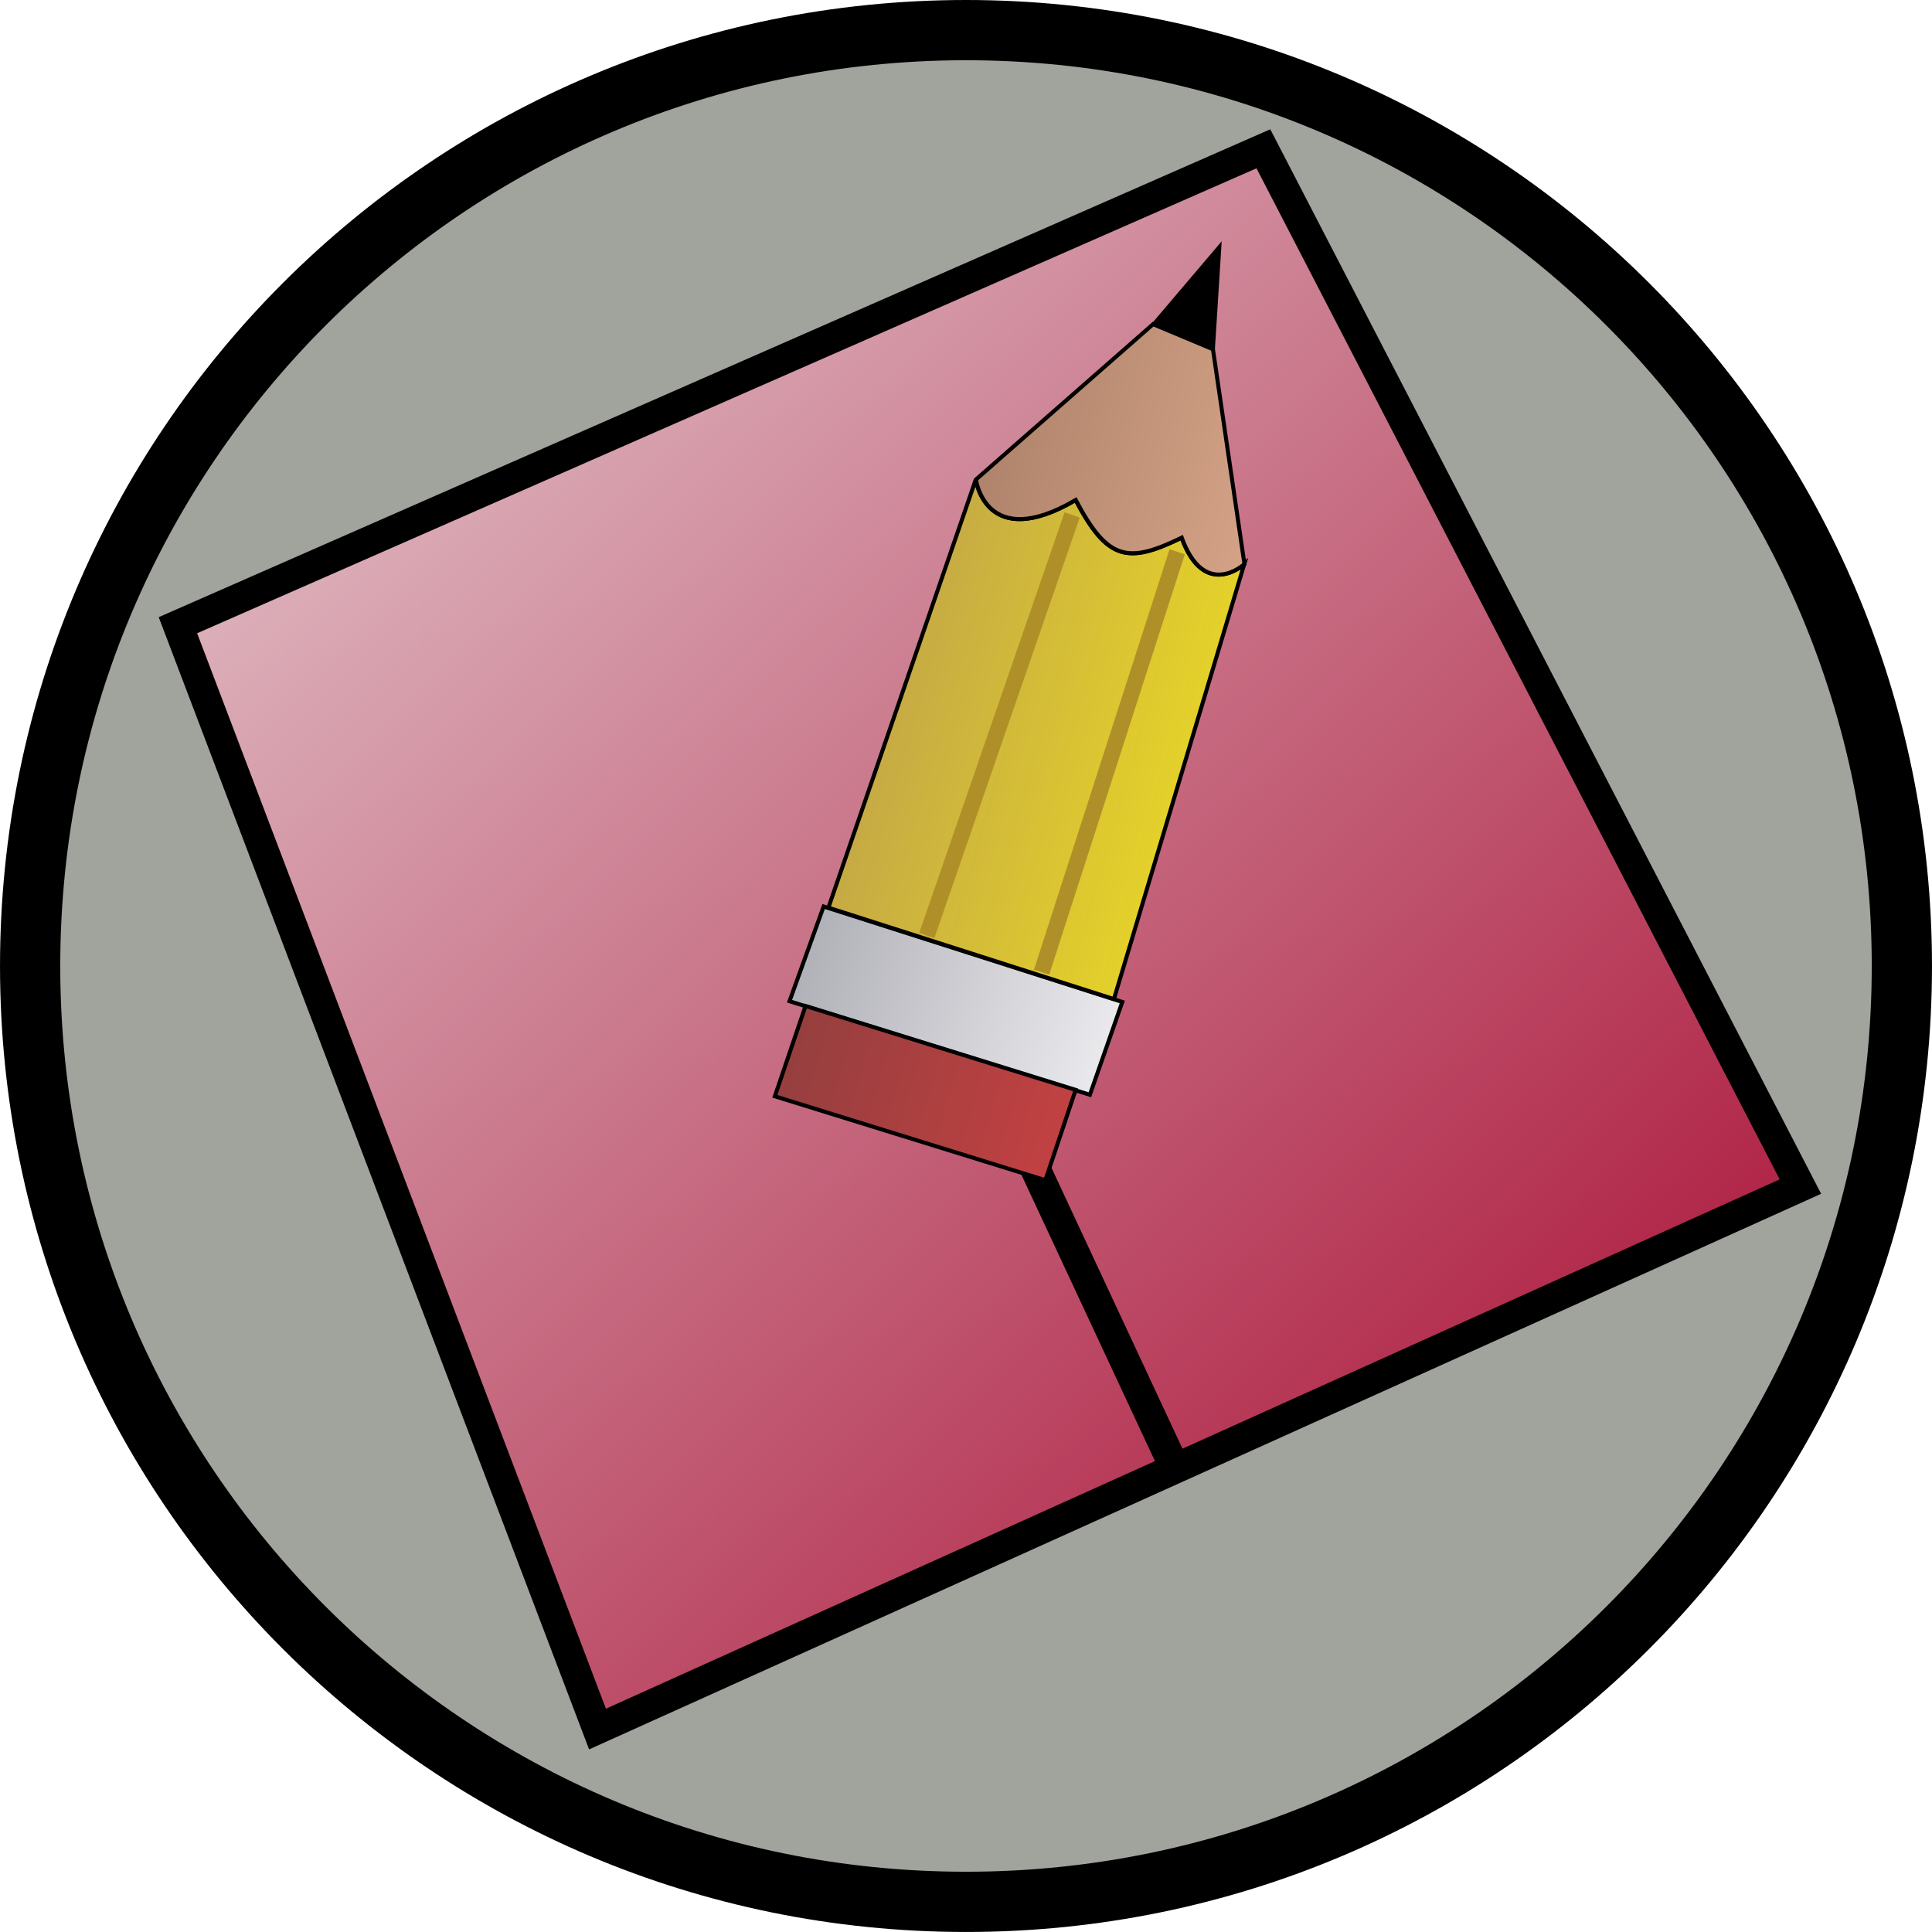
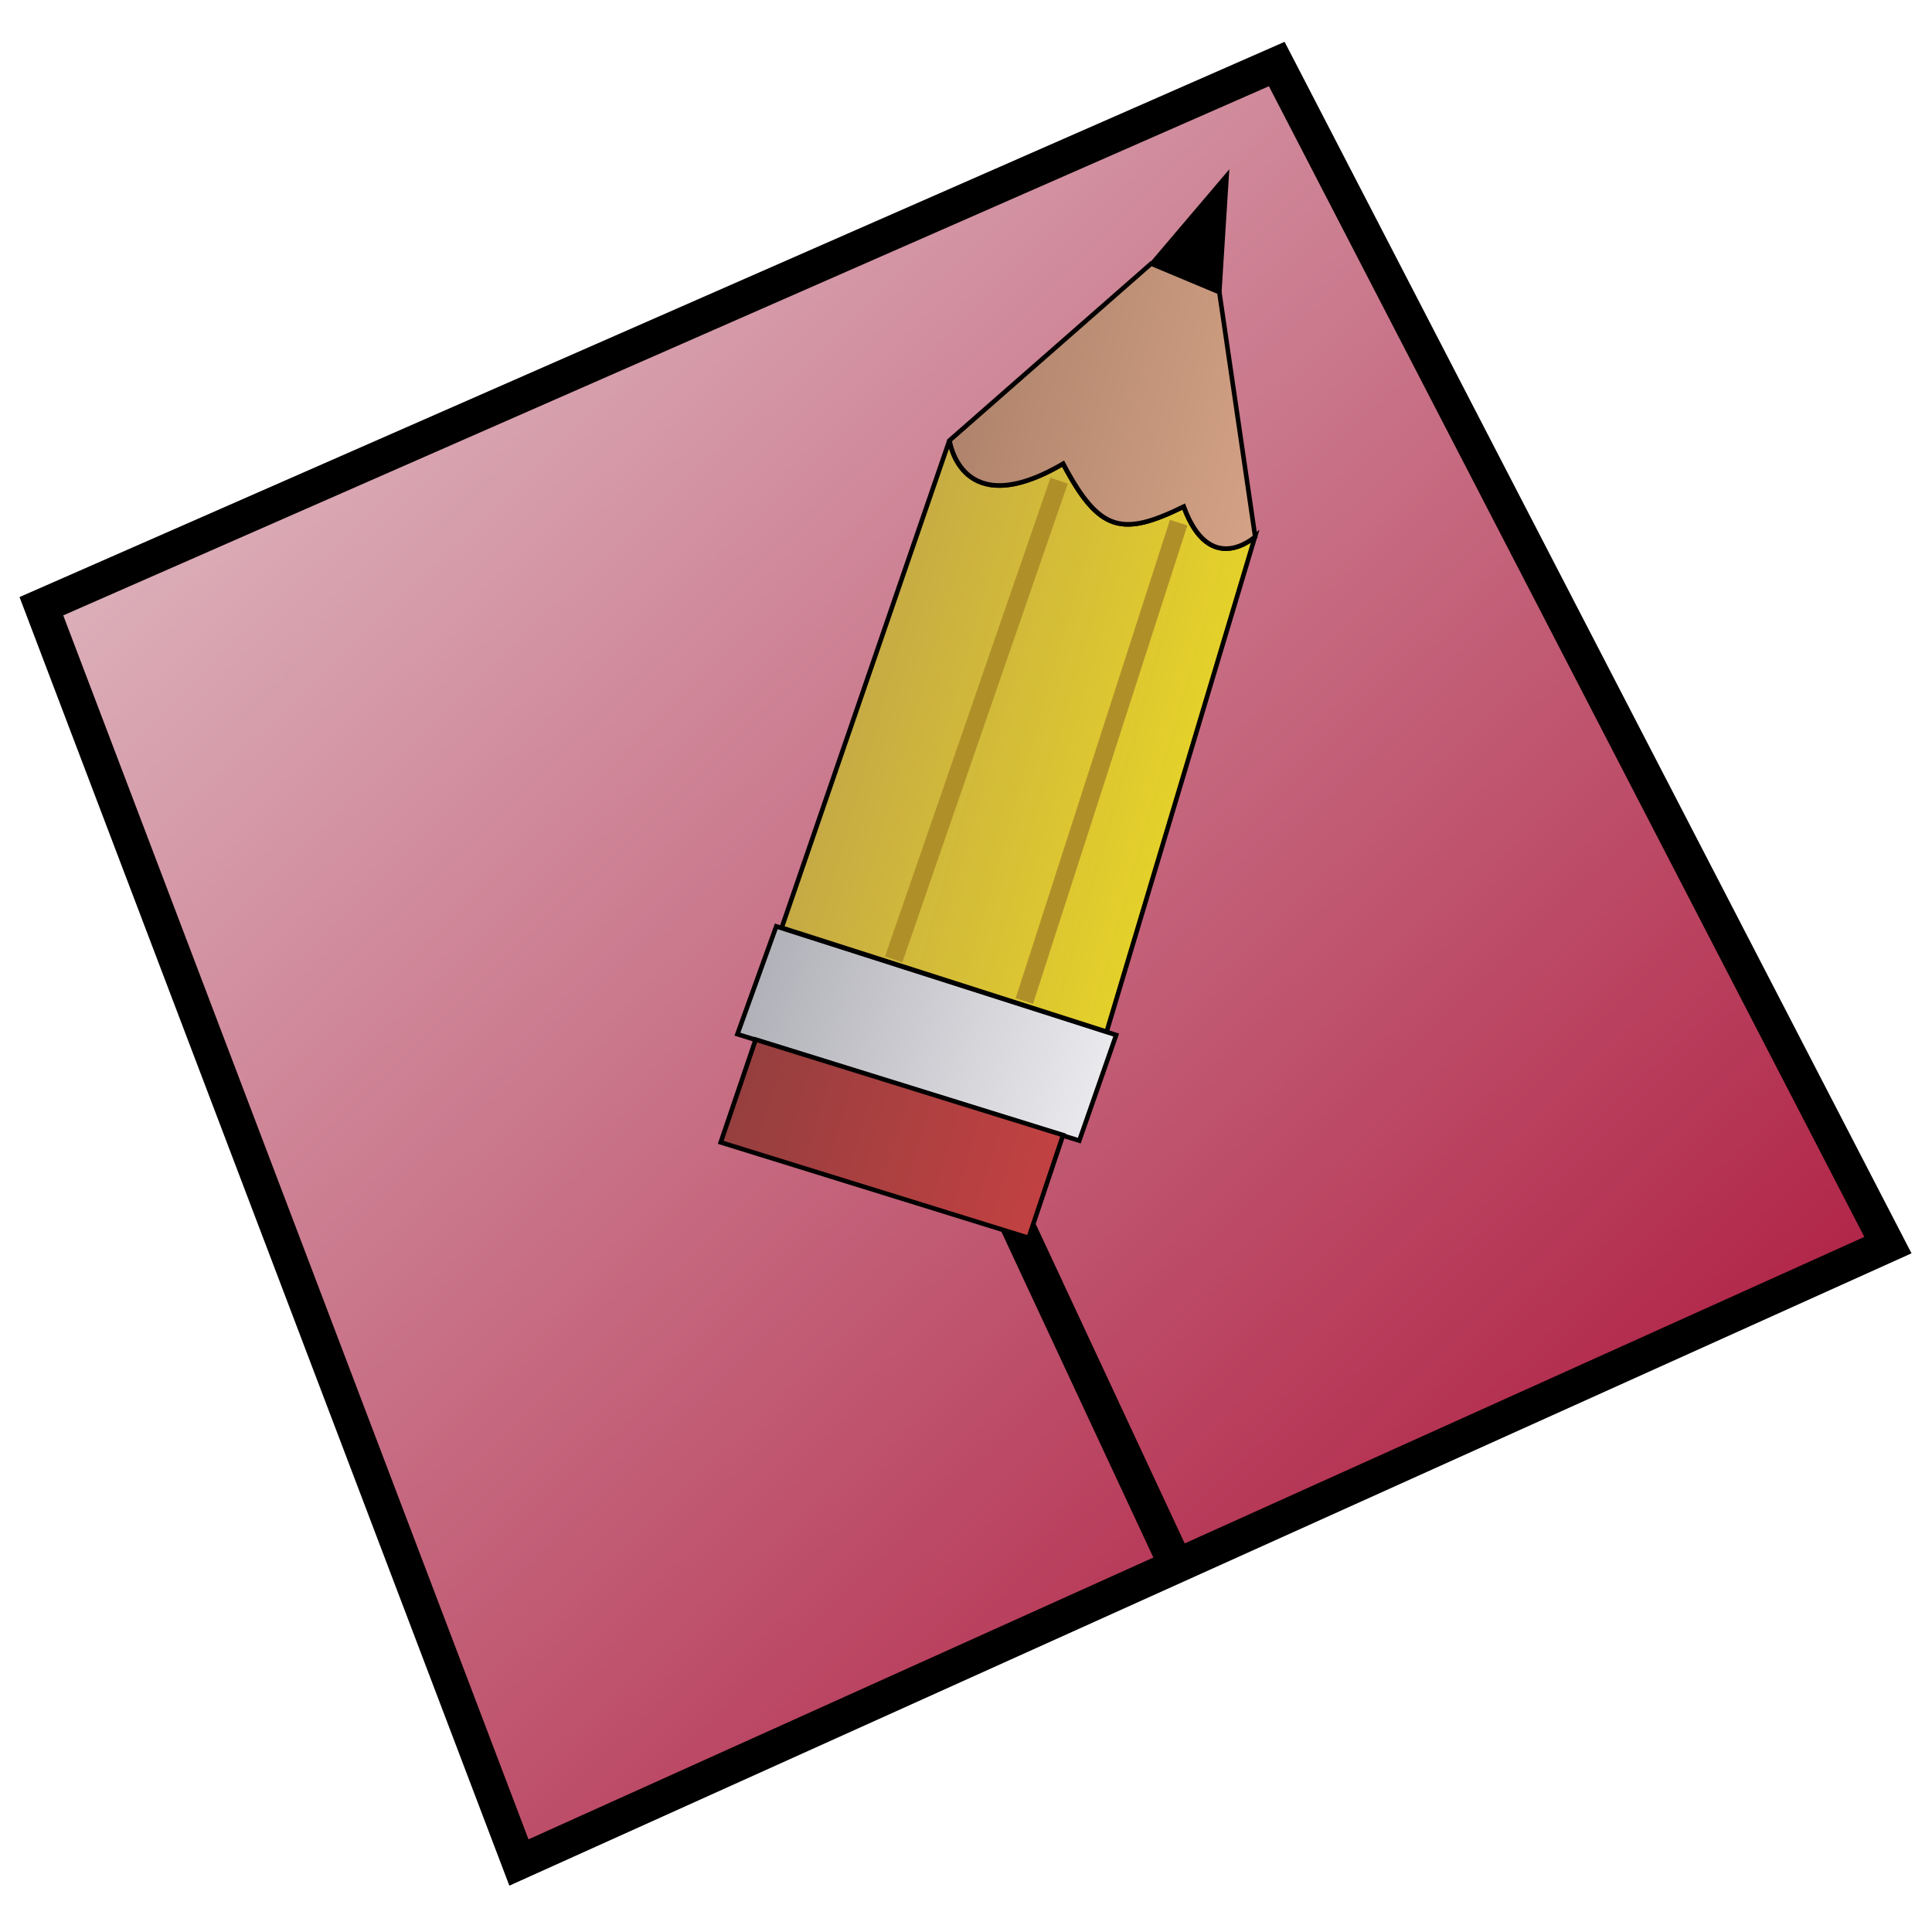
<svg xmlns="http://www.w3.org/2000/svg" xmlns:xlink="http://www.w3.org/1999/xlink" width="64" height="64" id="svg5181" version="1.1">
  <defs id="defs5183">
    <linearGradient id="linearGradient4346">
      <stop id="stop4348" offset="0" style="stop-color:#ebd924;stop-opacity:1" />
      <stop id="stop4350" offset="1" style="stop-color:#c1a548;stop-opacity:1" />
    </linearGradient>
    <linearGradient id="linearGradient4305">
      <stop style="stop-color:#c64142;stop-opacity:1" offset="0" id="stop4307" />
      <stop style="stop-color:#8a3e3e;stop-opacity:1" offset="1" id="stop4309" />
    </linearGradient>
    <linearGradient id="linearGradient3803">
      <stop style="stop-color:#efeff2;stop-opacity:1;" offset="0" id="stop3805" />
      <stop style="stop-color:#aaaab2;stop-opacity:1" offset="1" id="stop3807" />
    </linearGradient>
    <linearGradient id="linearGradient3795-1">
      <stop id="stop3797-2" offset="0" style="stop-color:#d4a286;stop-opacity:1" />
      <stop id="stop3799-4" offset="1" style="stop-color:#ad826a;stop-opacity:1" />
    </linearGradient>
-     <linearGradient xlink:href="#linearGradient4305" id="linearGradient4303" x1="121.781" y1="-8.544" x2="140.823" y2="6.356" gradientUnits="userSpaceOnUse" gradientTransform="matrix(0.9,0,0,0.9,-71.44892,15.72934)" />
-     <linearGradient xlink:href="#linearGradient3803" id="linearGradient4325" x1="117" y1="-4.643" x2="135.72" y2="10.143" gradientUnits="userSpaceOnUse" gradientTransform="matrix(0.9,0,0,0.9,-71.44892,15.72934)" />
-     <linearGradient xlink:href="#linearGradient4346" id="linearGradient4344" x1="106.353" y1="5.981" x2="126.55" y2="21.436" gradientUnits="userSpaceOnUse" gradientTransform="matrix(0.9,0,0,0.9,-71.44892,15.72934)" />
-     <linearGradient xlink:href="#linearGradient3795-1" id="linearGradient4366" x1="96.357" y1="41.643" x2="111.214" y2="52.5" gradientUnits="userSpaceOnUse" gradientTransform="matrix(0.9,0,0,0.9,-71.44892,1.329341)" />
+     <linearGradient xlink:href="#linearGradient4305" id="linearGradient4303" x1="121.781" y1="-8.544" x2="140.823" y2="6.356" gradientUnits="userSpaceOnUse" gradientTransform="matrix(-0.5627751,0.2215915,-0.2215915,-0.5627751,102.2607,-8.117285)" />
+     <linearGradient xlink:href="#linearGradient3803" id="linearGradient4325" x1="117" y1="-4.643" x2="135.72" y2="10.143" gradientUnits="userSpaceOnUse" gradientTransform="matrix(-0.5627751,0.2215915,-0.2215915,-0.5627751,102.2607,-8.117285)" />
+     <linearGradient xlink:href="#linearGradient4346" id="linearGradient4344" x1="106.353" y1="5.981" x2="126.55" y2="21.436" gradientUnits="userSpaceOnUse" gradientTransform="matrix(-0.5627751,0.2215915,-0.2215915,-0.5627751,102.2607,-8.117285)" />
+     <linearGradient xlink:href="#linearGradient3795-1" id="linearGradient4366" x1="96.357" y1="41.643" x2="111.214" y2="52.5" gradientUnits="userSpaceOnUse" gradientTransform="matrix(-0.5627751,0.2215915,-0.2215915,-0.5627751,105.8061,0.8871167)" />
    <linearGradient id="linearGradient3796">
      <stop style="stop-color:#e3c7cd;stop-opacity:1;" offset="0" id="stop3798" />
      <stop style="stop-color:#a50029;stop-opacity:1;" offset="1" id="stop3800" />
    </linearGradient>
-     <linearGradient xlink:href="#linearGradient3796" id="linearGradient3891" gradientUnits="userSpaceOnUse" gradientTransform="matrix(1.8,0,0,1.8,-33.97841,1.433327)" x1="19.977" y1="-2.539" x2="47.83" y2="26.456" />
+     <linearGradient xlink:href="#linearGradient3796" id="linearGradient3891" gradientUnits="userSpaceOnUse" gradientTransform="matrix(2.048568,0,0,2.048568,-44.00713,0.351825)" x1="19.977" y1="-2.539" x2="47.83" y2="26.456" />
  </defs>
  <g id="layer1" transform="translate(0,16)" style="display:inline">
-     <g style="display:inline" id="layer1-3" transform="translate(-10.30356,4.444669)">
-       <circle style="fill:#a1a39d;fill-opacity:1;stroke:#000000;stroke-width:2;stroke-miterlimit:4;stroke-dasharray:none;stroke-opacity:1" id="path3938" transform="matrix(0.9977728,0,0,0.9977728,9.875939,-21.44244)" cx="32.5" cy="33.071" r="31.071" />
-     </g>
-     <path style="fill:url(#linearGradient3891);fill-opacity:1;stroke:#000000;stroke-width:1;stroke-linecap:butt;stroke-linejoin:miter;stroke-miterlimit:4;stroke-dasharray:none;stroke-opacity:1" d="M 5.894,4.711 41.851,-11.071 59.641,23.307 19.793,41.277 Z" id="path3874" />
-     <path style="fill:none;fill-opacity:1;stroke:#000000;stroke-width:1;stroke-linecap:butt;stroke-linejoin:miter;stroke-miterlimit:4;stroke-dasharray:none;stroke-opacity:1" d="m 30.104,13.731 8.754,18.77" id="path3872" />
-     <g id="g866" transform="matrix(-0.5494327,0.2163379,-0.2163379,-0.5494327,55.22672,9.300239)">
-       <path transform="translate(0,-16)" id="path4280" d="M 36.937,10.586 50.694,21.644 46.965,25.886 33.337,14.765 Z" style="display:inline;fill:url(#linearGradient4325);fill-opacity:1;fill-rule:evenodd;stroke:#000000;stroke-width:0.225;stroke-linecap:butt;stroke-linejoin:miter;stroke-miterlimit:4;stroke-dasharray:none;stroke-opacity:1" />
-       <path transform="translate(0,-16)" id="path4282" d="m 41.017,7.043 -3.437,4.09 12.375,9.932 3.458,-4.084 z" style="display:inline;fill:url(#linearGradient4303);fill-opacity:1;fill-rule:evenodd;stroke:#000000;stroke-width:0.225;stroke-linecap:butt;stroke-linejoin:miter;stroke-miterlimit:4;stroke-dasharray:none;stroke-opacity:1" />
-       <path transform="translate(0,-16)" id="path4286" d="m 15.196,46.967 -2.437,5.203 5.04,-2.696 z" style="display:inline;fill:#000000;fill-opacity:1;fill-rule:evenodd;stroke:#000000;stroke-width:0.225;stroke-linecap:butt;stroke-linejoin:miter;stroke-miterlimit:4;stroke-dasharray:none;stroke-opacity:1" />
-       <path transform="translate(0,-16)" id="path4278" d="m 33.715,15.086 -15.743,20.025 c 0,0 2.826,-1.085 2.732,2.668 3.346,-0.265 4.338,0.327 4.757,4.146 5.787,-0.906 4.789,3.118 4.789,3.118 L 46.74,25.726 Z" style="display:inline;fill:url(#linearGradient4344);fill-opacity:1;fill-rule:evenodd;stroke:#000000;stroke-width:0.225;stroke-linecap:butt;stroke-linejoin:miter;stroke-miterlimit:4;stroke-dasharray:none;stroke-opacity:1" />
-       <path transform="translate(0,-16)" id="path4352" d="M 25.944,41.219 42.178,22.249" style="display:inline;fill:none;fill-rule:evenodd;stroke:#af9028;stroke-width:0.9px;stroke-linecap:butt;stroke-linejoin:miter;stroke-opacity:1" />
-       <path transform="translate(0,-16)" id="path4354" d="M 21.219,37.136 36.937,17.979" style="display:inline;fill:none;fill-rule:evenodd;stroke:#af9028;stroke-width:0.9px;stroke-linecap:butt;stroke-linejoin:miter;stroke-opacity:1" />
-       <path transform="translate(0,-16)" style="display:inline;fill:url(#linearGradient4366);fill-opacity:1;fill-rule:evenodd;stroke:#000000;stroke-width:0.225;stroke-linecap:butt;stroke-linejoin:miter;stroke-miterlimit:4;stroke-dasharray:none;stroke-opacity:1" d="M 15.19,46.972 17.961,35.111 c 0,0 2.826,-1.085 2.732,2.668 3.346,-0.265 4.338,0.327 4.757,4.146 5.787,-0.906 4.789,3.118 4.789,3.118 l -12.439,4.468 z" id="path4356" />
-     </g>
+     <path style="fill:url(#linearGradient3891);fill-opacity:1;stroke:#000000;stroke-width:1.138;stroke-linecap:butt;stroke-linejoin:miter;stroke-miterlimit:4;stroke-dasharray:none;stroke-opacity:1" d="M 1.371,4.082 42.294,-13.879 62.54,25.246 17.19,45.698 Z" id="path3874" />
+     <path style="fill:none;fill-opacity:1;stroke:#000000;stroke-width:1.138;stroke-linecap:butt;stroke-linejoin:miter;stroke-miterlimit:4;stroke-dasharray:none;stroke-opacity:1" d="m 28.925,14.348 9.963,21.362" id="path3872" />
+     <path style="display:inline;fill:url(#linearGradient4325);fill-opacity:1;fill-rule:evenodd;stroke:#000000;stroke-width:0.151;stroke-linecap:butt;stroke-linejoin:miter;stroke-miterlimit:4;stroke-dasharray:none;stroke-opacity:1" d="m 35.753,21.785 -11.325,-3.527 1.287,-3.571 11.26,3.599 z" id="path4280" />
+     <path style="display:inline;fill:url(#linearGradient4303);fill-opacity:1;fill-rule:evenodd;stroke:#000000;stroke-width:0.151;stroke-linecap:butt;stroke-linejoin:miter;stroke-miterlimit:4;stroke-dasharray:none;stroke-opacity:1" d="m 34.074,25.005 1.142,-3.404 -10.184,-3.164 -1.157,3.405 z" id="path4282" />
+     <path style="display:inline;fill:#000000;fill-opacity:1;fill-rule:evenodd;stroke:#000000;stroke-width:0.151;stroke-linecap:butt;stroke-linejoin:miter;stroke-miterlimit:4;stroke-dasharray:none;stroke-opacity:1" d="m 40.39,-6.317 0.243,-3.854 -2.488,2.927 z" id="path4286" />
+     <path style="display:inline;fill:url(#linearGradient4344);fill-opacity:1;fill-rule:evenodd;stroke:#000000;stroke-width:0.151;stroke-linecap:butt;stroke-linejoin:miter;stroke-miterlimit:4;stroke-dasharray:none;stroke-opacity:1" d="M 36.659,18.177 41.573,1.78 c 0,0 -1.5,1.374 -2.365,-0.996 C 37.181,1.773 36.415,1.648 35.212,-0.637 31.816,1.354 31.45,-1.408 31.45,-1.408 L 25.895,14.732 Z" id="path4278" />
+     <path style="display:inline;fill:none;fill-rule:evenodd;stroke:#af9028;stroke-width:0.605px;stroke-linecap:butt;stroke-linejoin:miter;stroke-opacity:1" d="M 35.085,-0.077 29.604,15.782" id="path4352" />
+     <path style="display:inline;fill:none;fill-rule:evenodd;stroke:#af9028;stroke-width:0.605px;stroke-linecap:butt;stroke-linejoin:miter;stroke-opacity:1" d="M 39.044,1.313 33.933,17.162" id="path4354" />
+     <path id="path4356" d="m 40.392,-6.322 1.187,8.099 c 0,0 -1.5,1.374 -2.365,-0.996 C 37.188,1.771 36.422,1.645 35.219,-0.64 31.823,1.351 31.456,-1.411 31.456,-1.411 l 6.678,-5.856 z" style="display:inline;fill:url(#linearGradient4366);fill-opacity:1;fill-rule:evenodd;stroke:#000000;stroke-width:0.151;stroke-linecap:butt;stroke-linejoin:miter;stroke-miterlimit:4;stroke-dasharray:none;stroke-opacity:1" />
  </g>
</svg>
